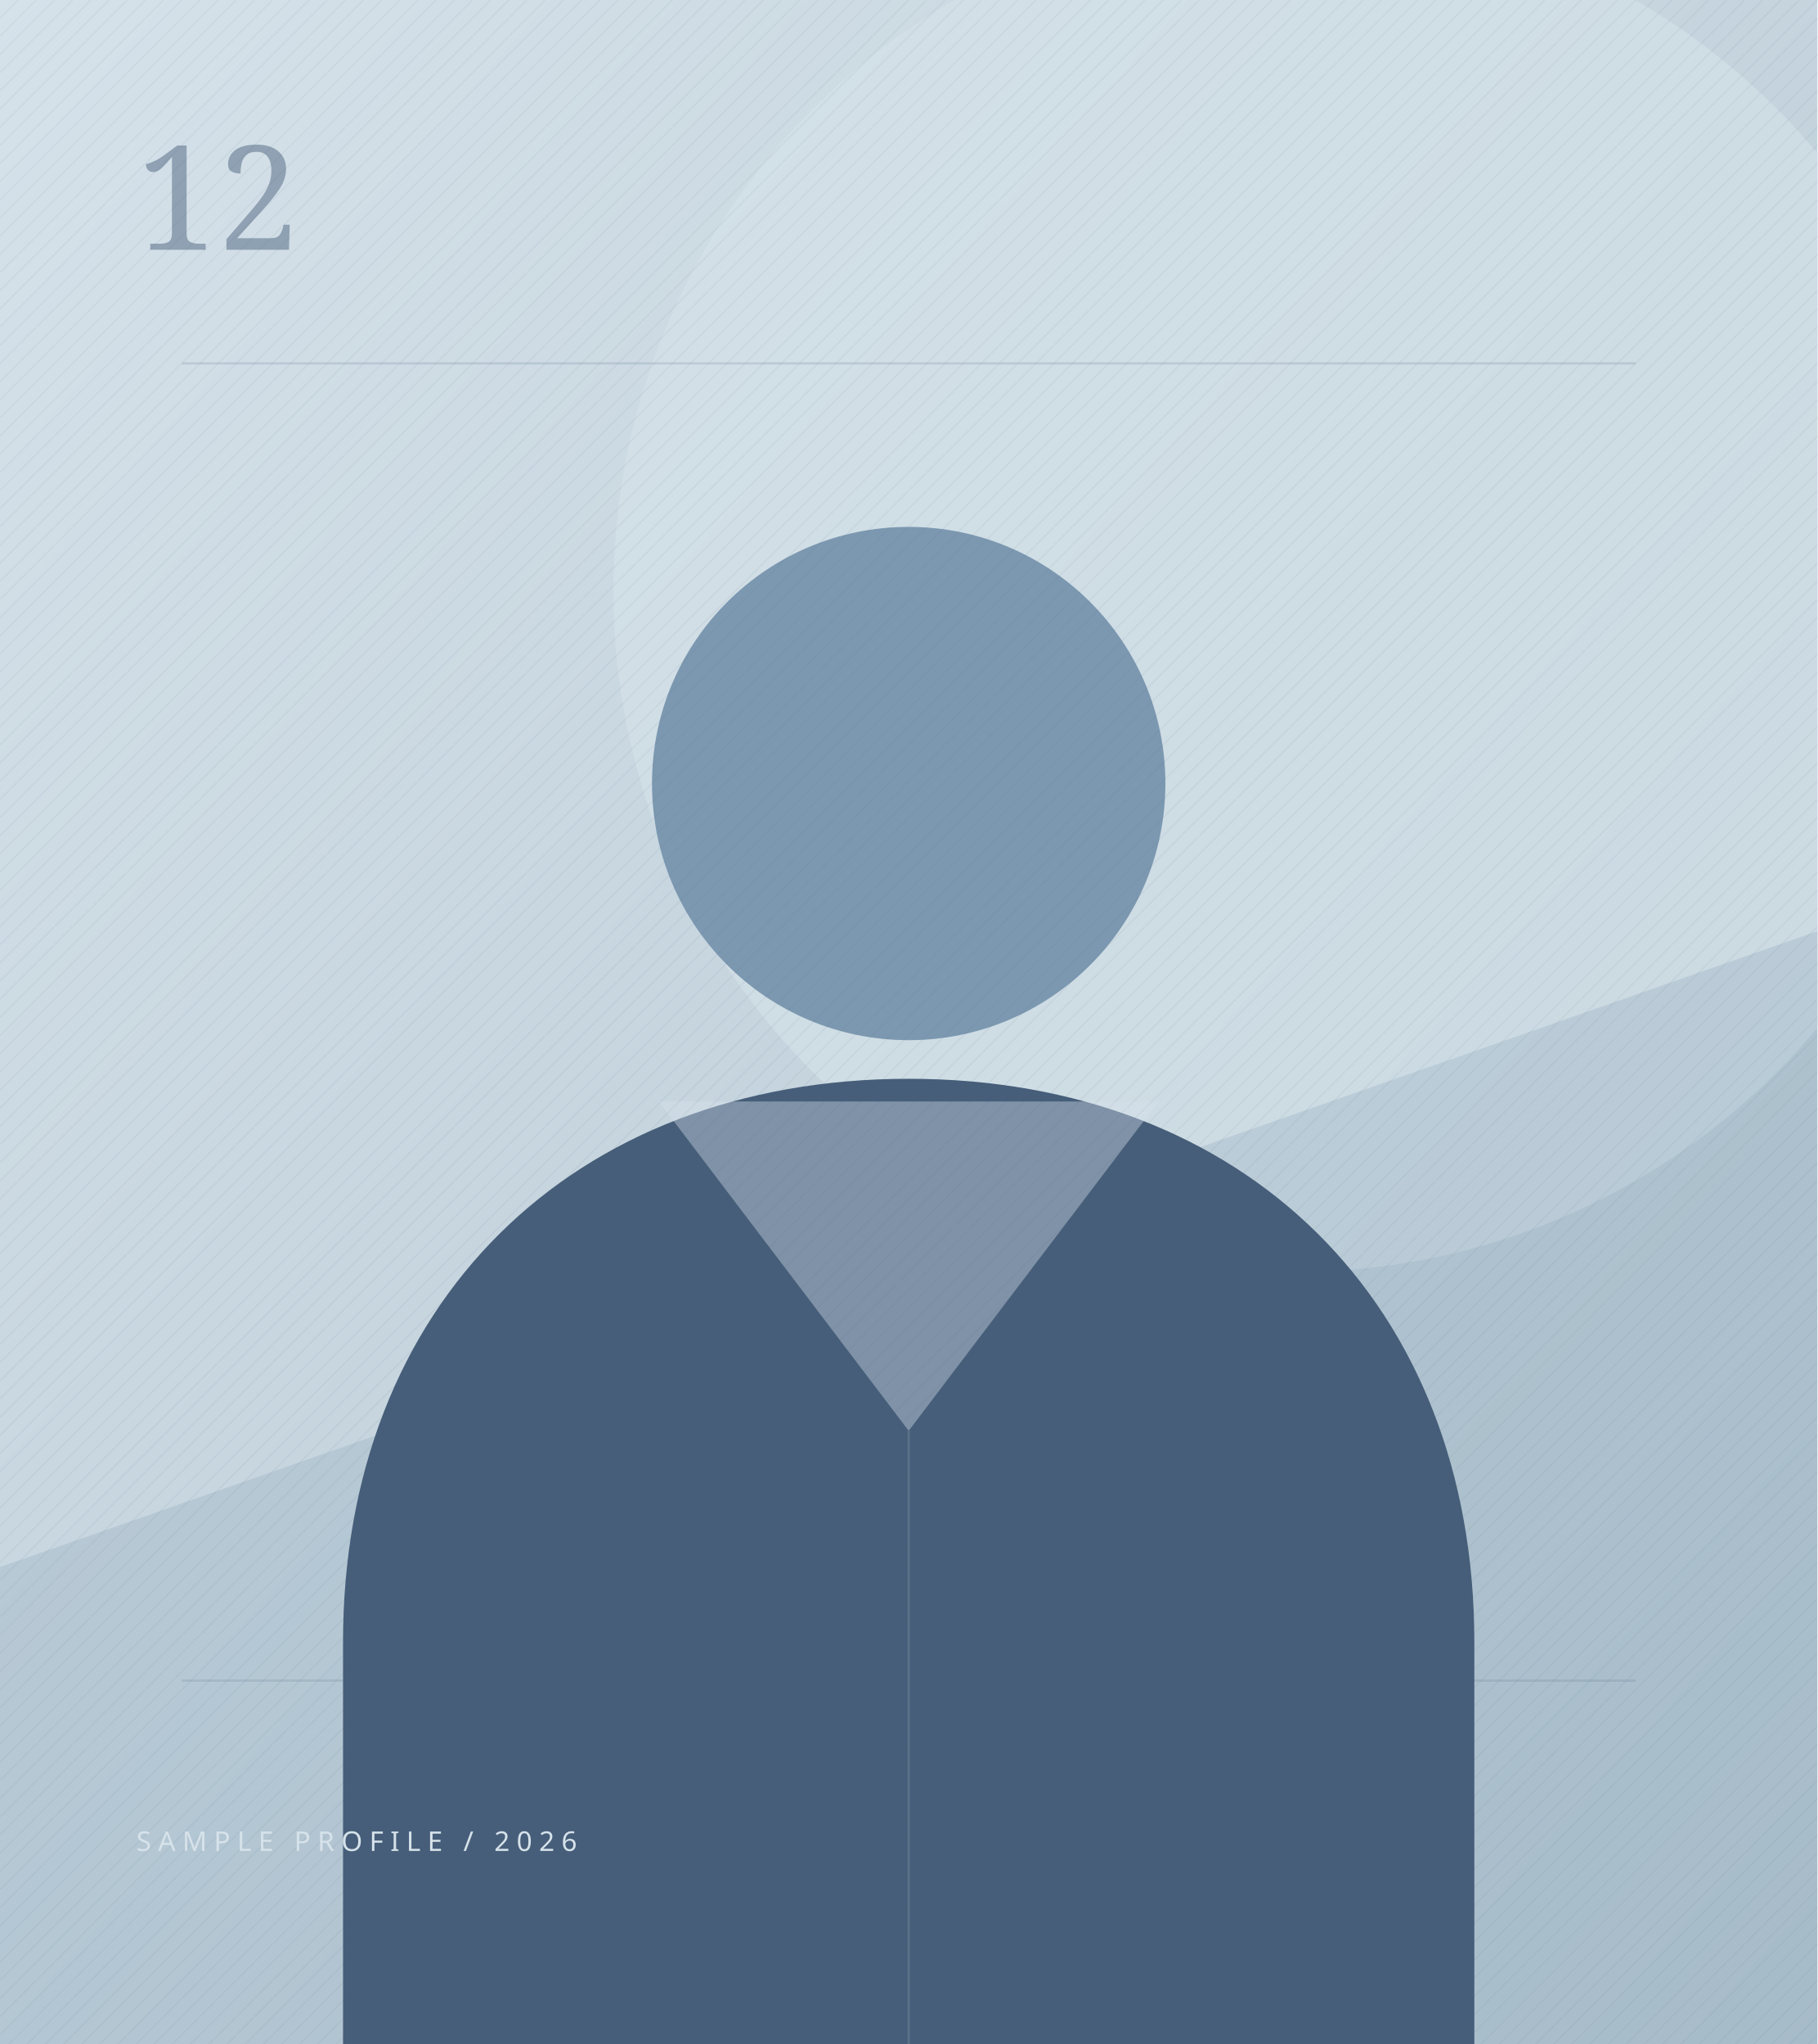
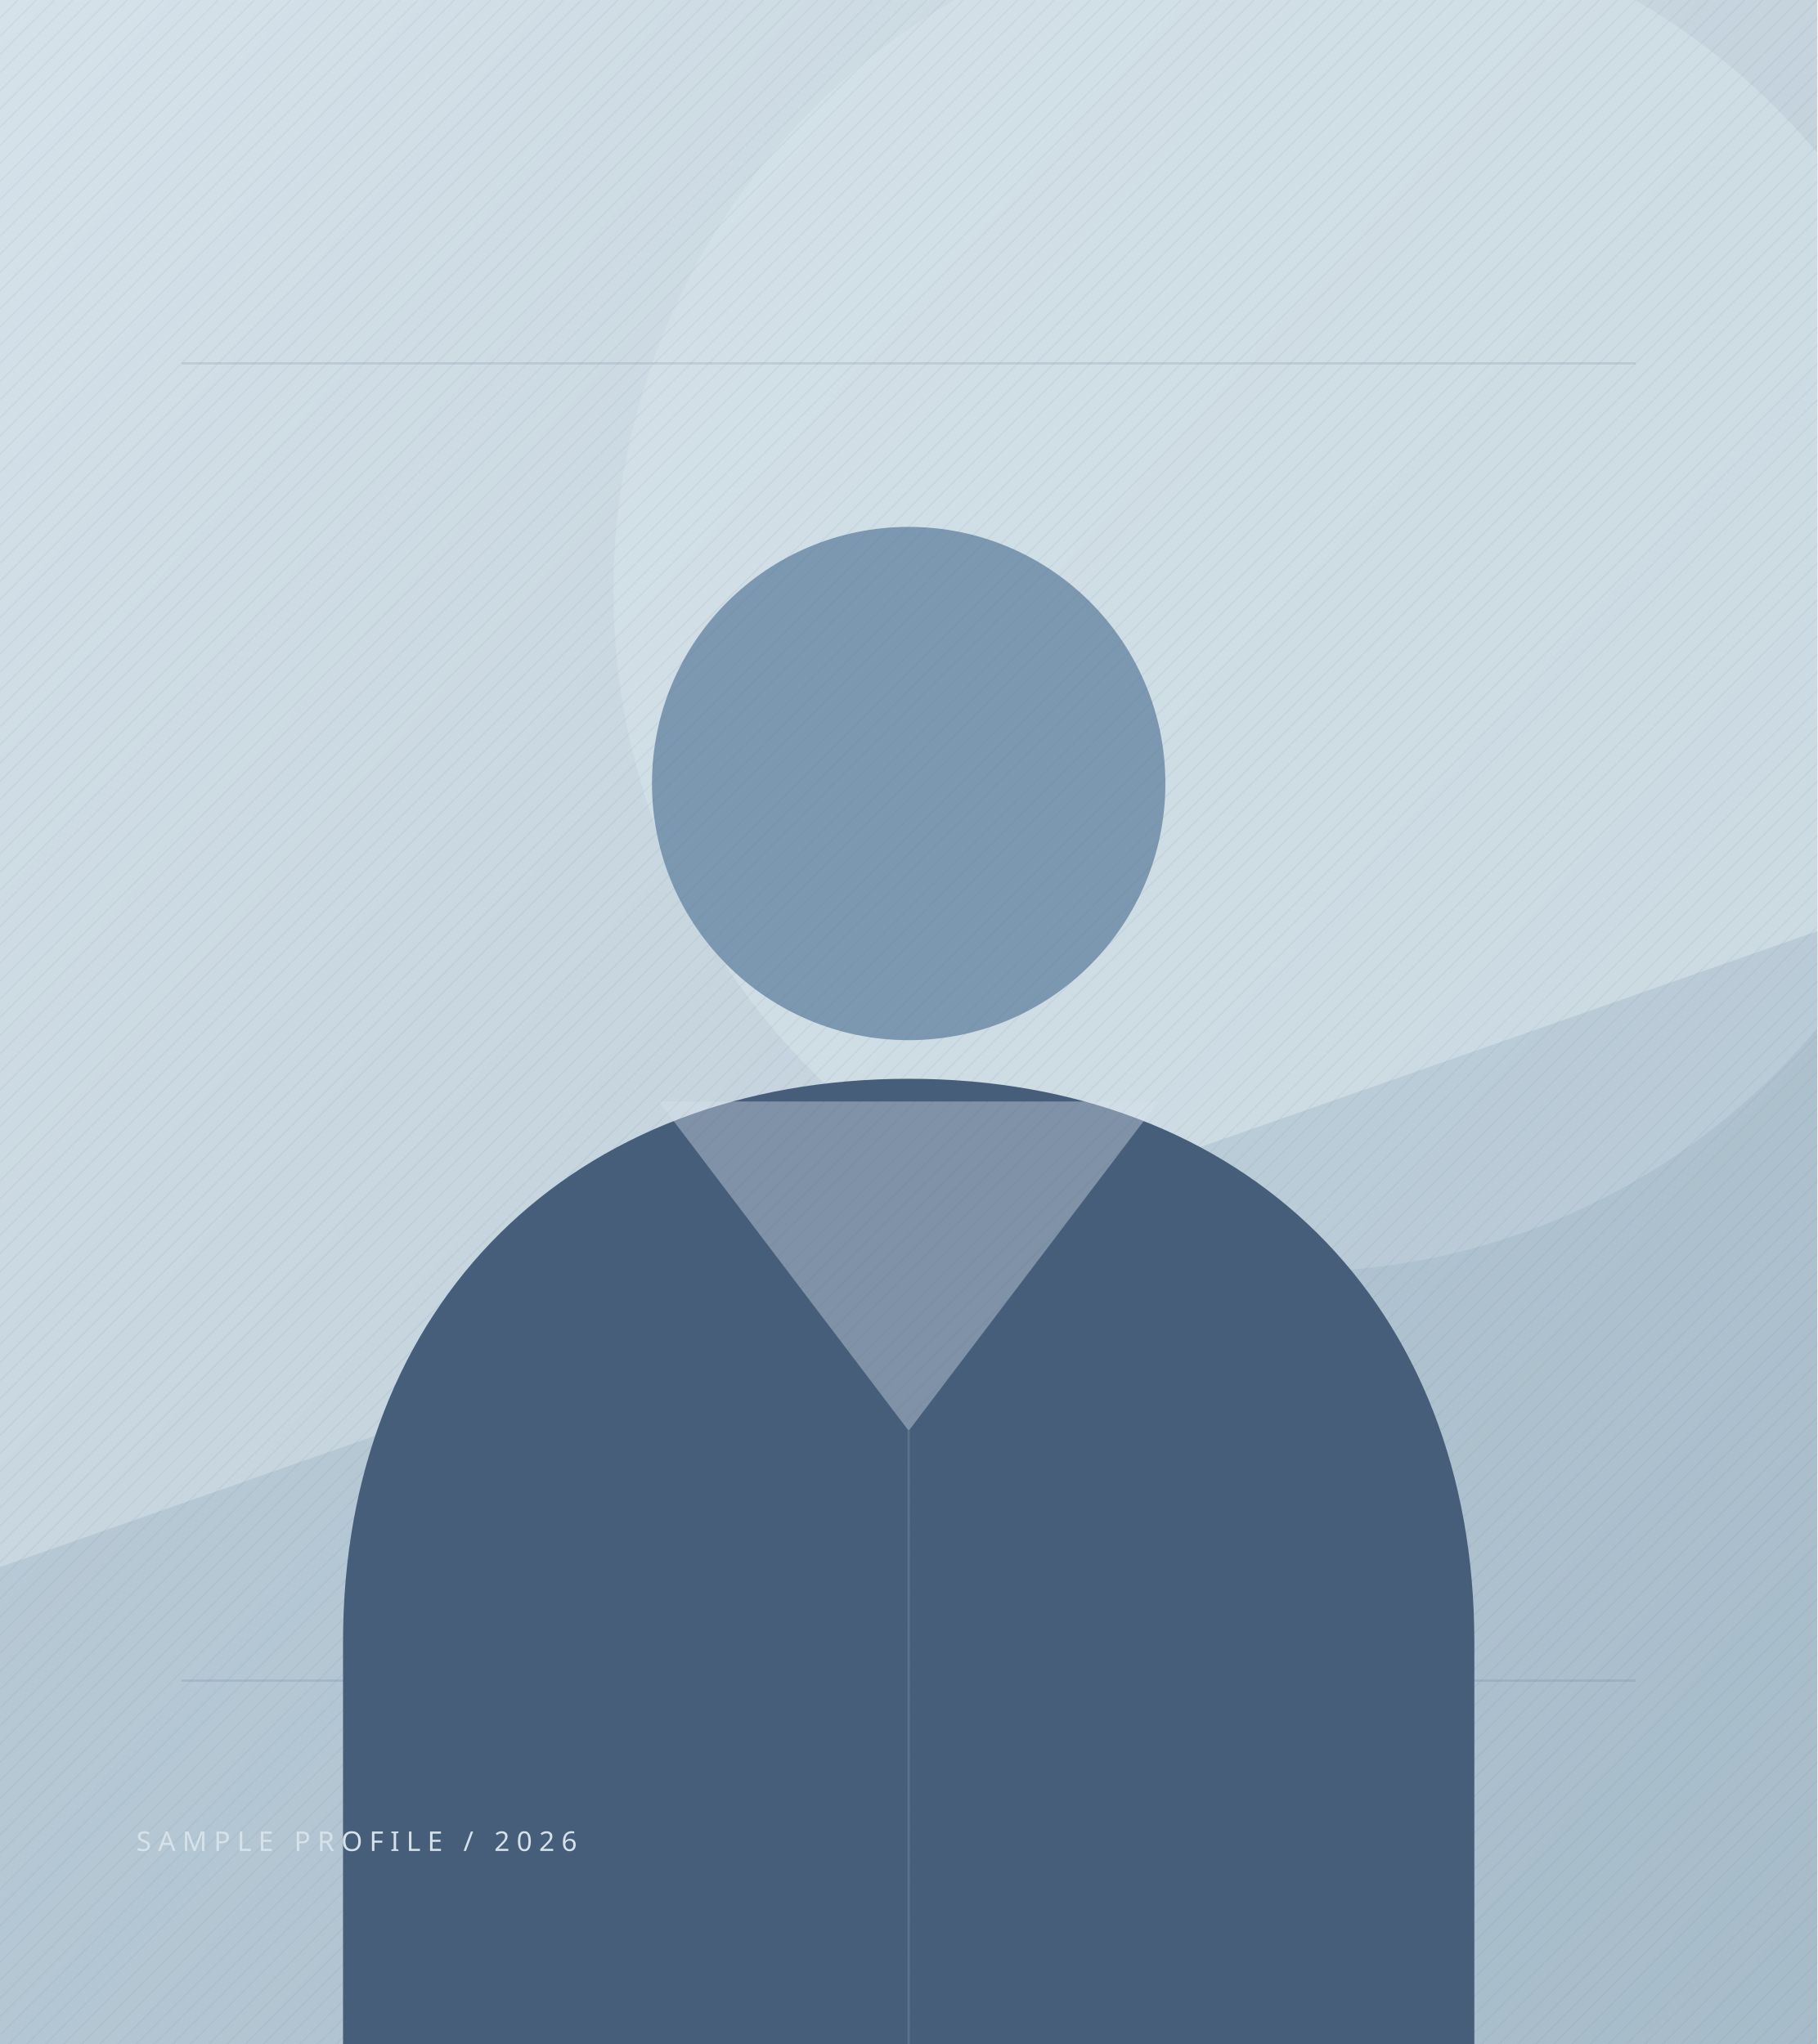
<svg xmlns="http://www.w3.org/2000/svg" viewBox="0 0 800 900">
  <defs>
    <linearGradient id="bg" x2="1" y2="1">
      <stop stop-color="#d6e2ea" />
      <stop offset="1" stop-color="#b3c5d0" />
    </linearGradient>
    <pattern id="lines" width="8" height="8" patternUnits="userSpaceOnUse">
      <path d="M0 8L8 0" stroke="#465e79" stroke-width=".5" opacity=".08" />
    </pattern>
  </defs>
  <rect width="800" height="900" fill="url(#bg)" />
  <circle cx="570" cy="260" r="300" fill="#d6e2ea" opacity=".6" />
  <path d="M0 690L800 410V900H0Z" fill="#7c98b0" opacity=".23" />
-   <text x="60" y="110" fill="#465e79" font-family="Georgia,serif" font-size="64" opacity=".48">12</text>
  <path d="M80 160H720M80 740H720" stroke="#465e79" opacity=".15" />
  <circle cx="400" cy="345" r="113" fill="#7c98b0" />
  <path d="M151 900V723c0-149 101-248 249-248s249 99 249 248v177" fill="#465e79" />
  <path d="M290 485L400 630 510 485" fill="#d6e2ea" opacity=".4" />
  <path d="M400 630V900" stroke="#d6e2ea" opacity=".15" />
  <rect width="800" height="900" fill="url(#lines)" />
  <text x="60" y="815" fill="#d6e2ea" font-size="12" letter-spacing="3" font-family="sans-serif">SAMPLE PROFILE / 2026</text>
</svg>
